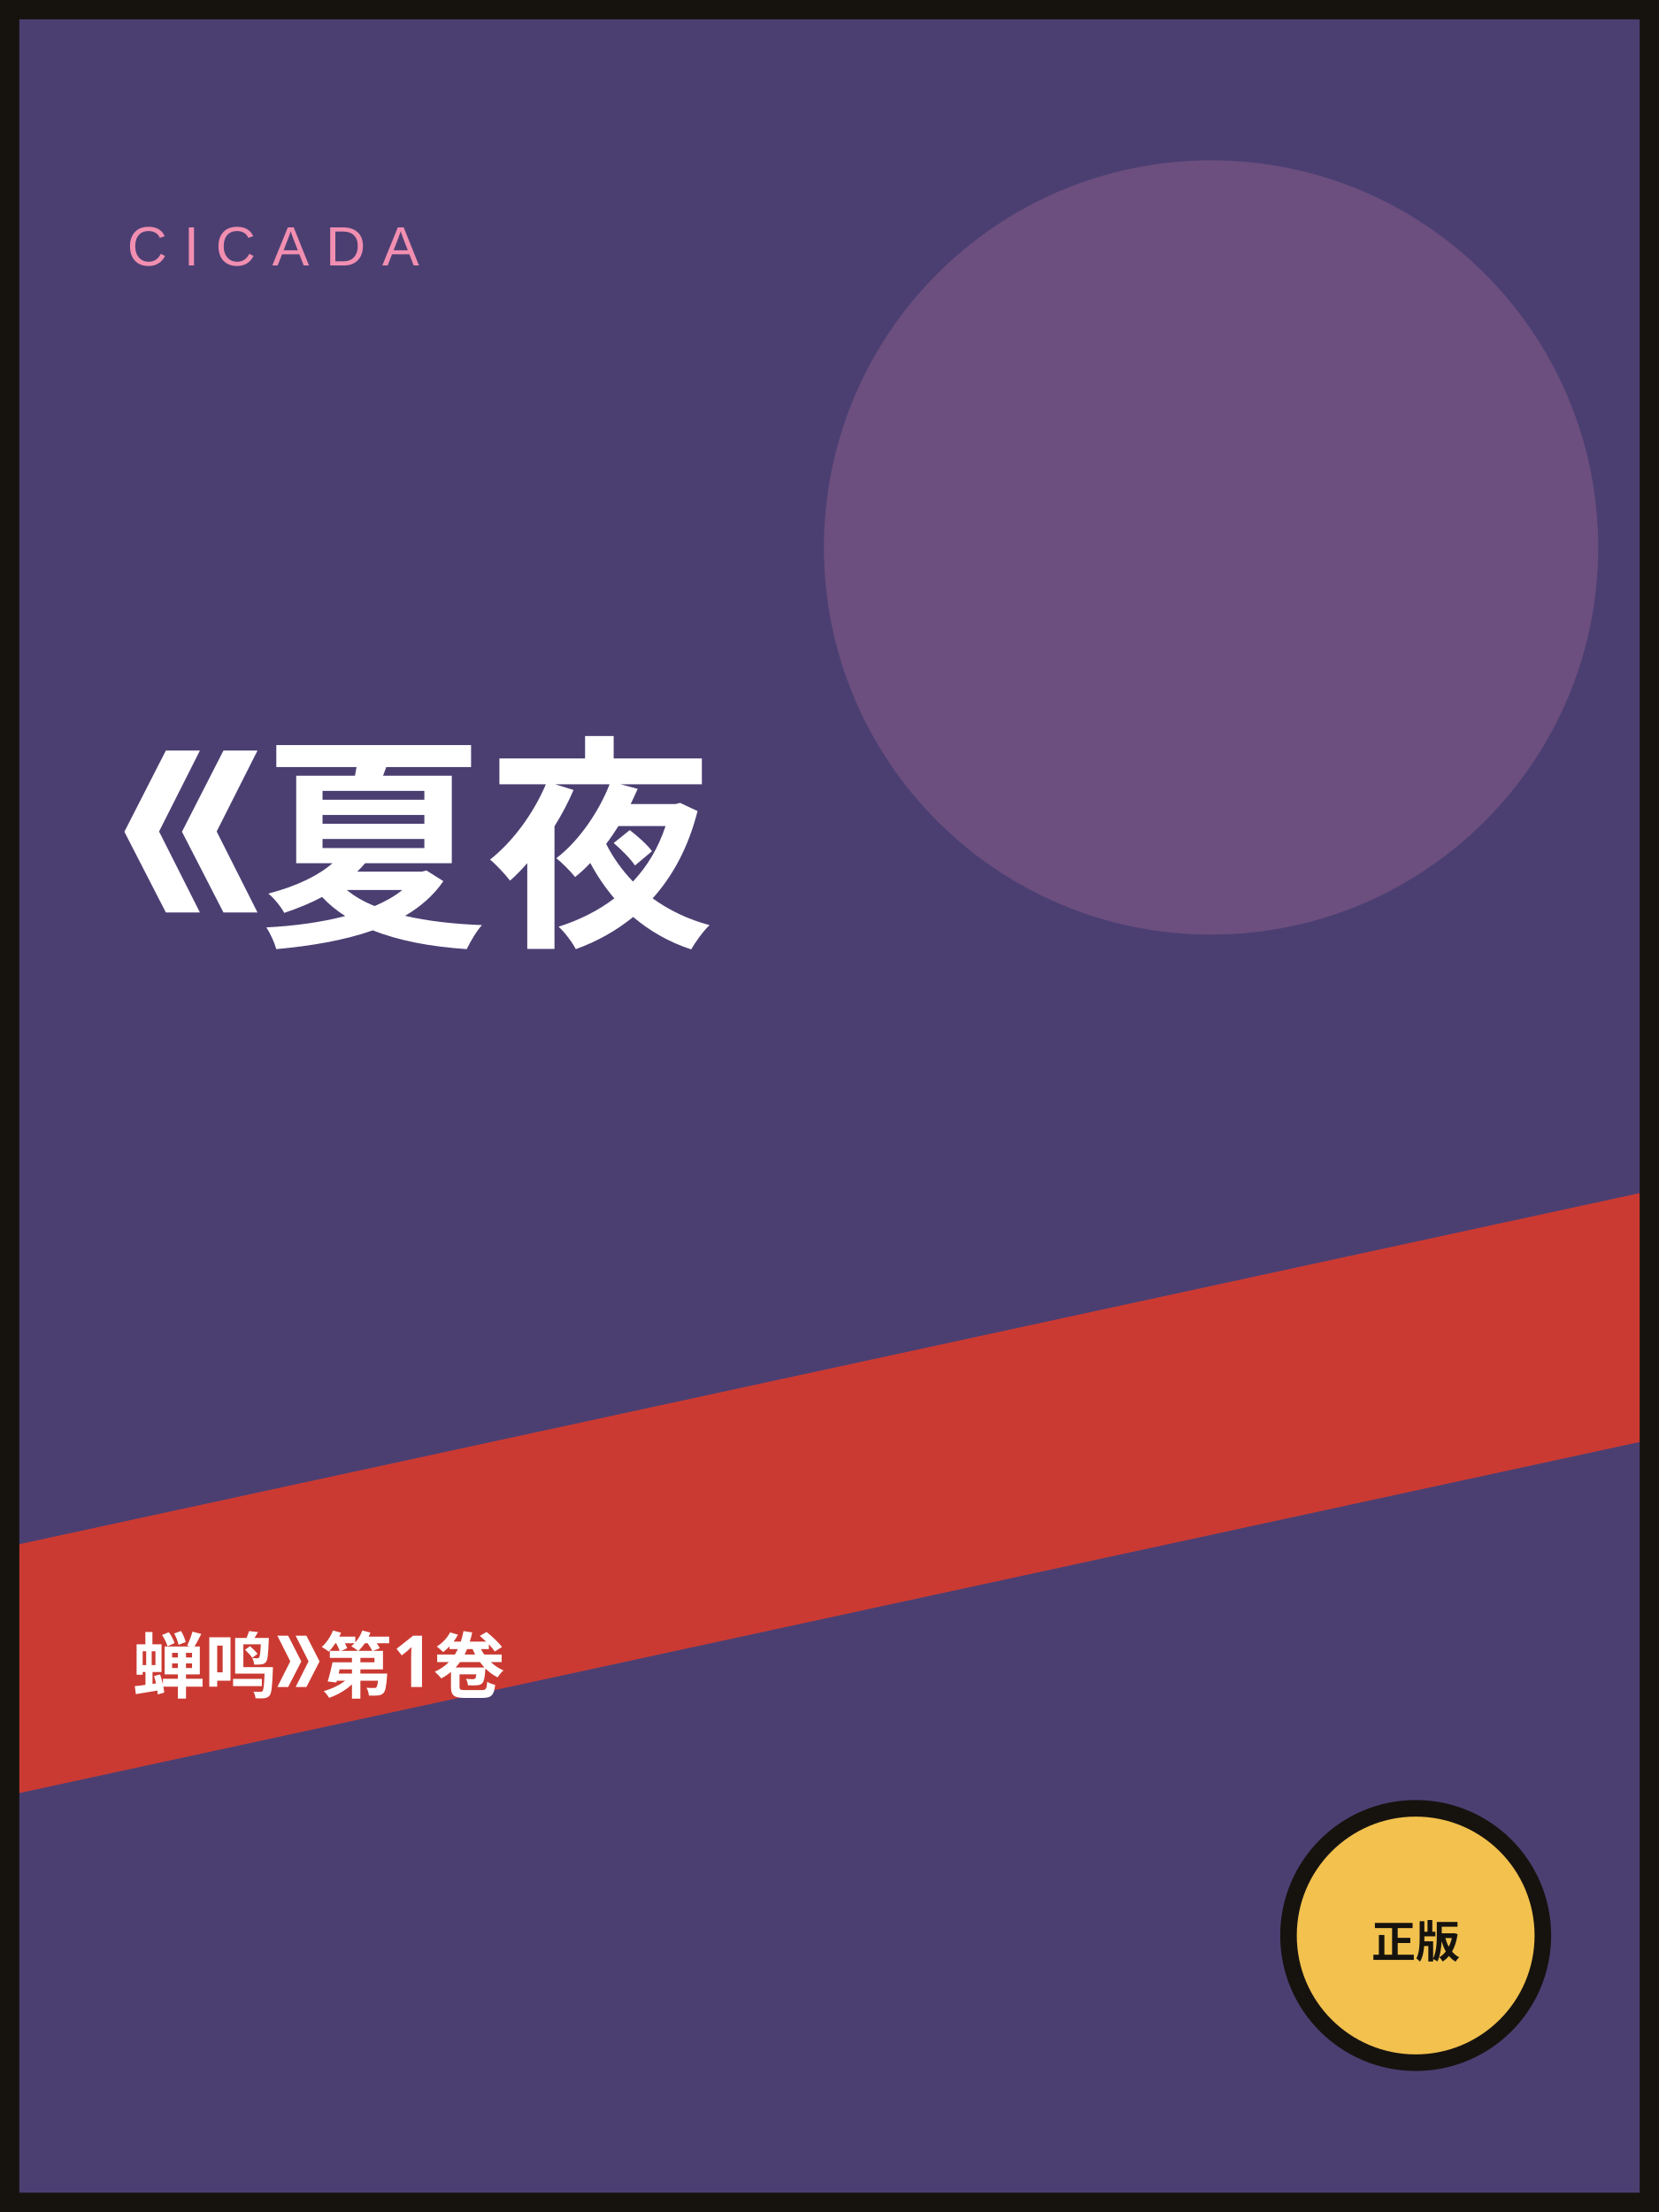
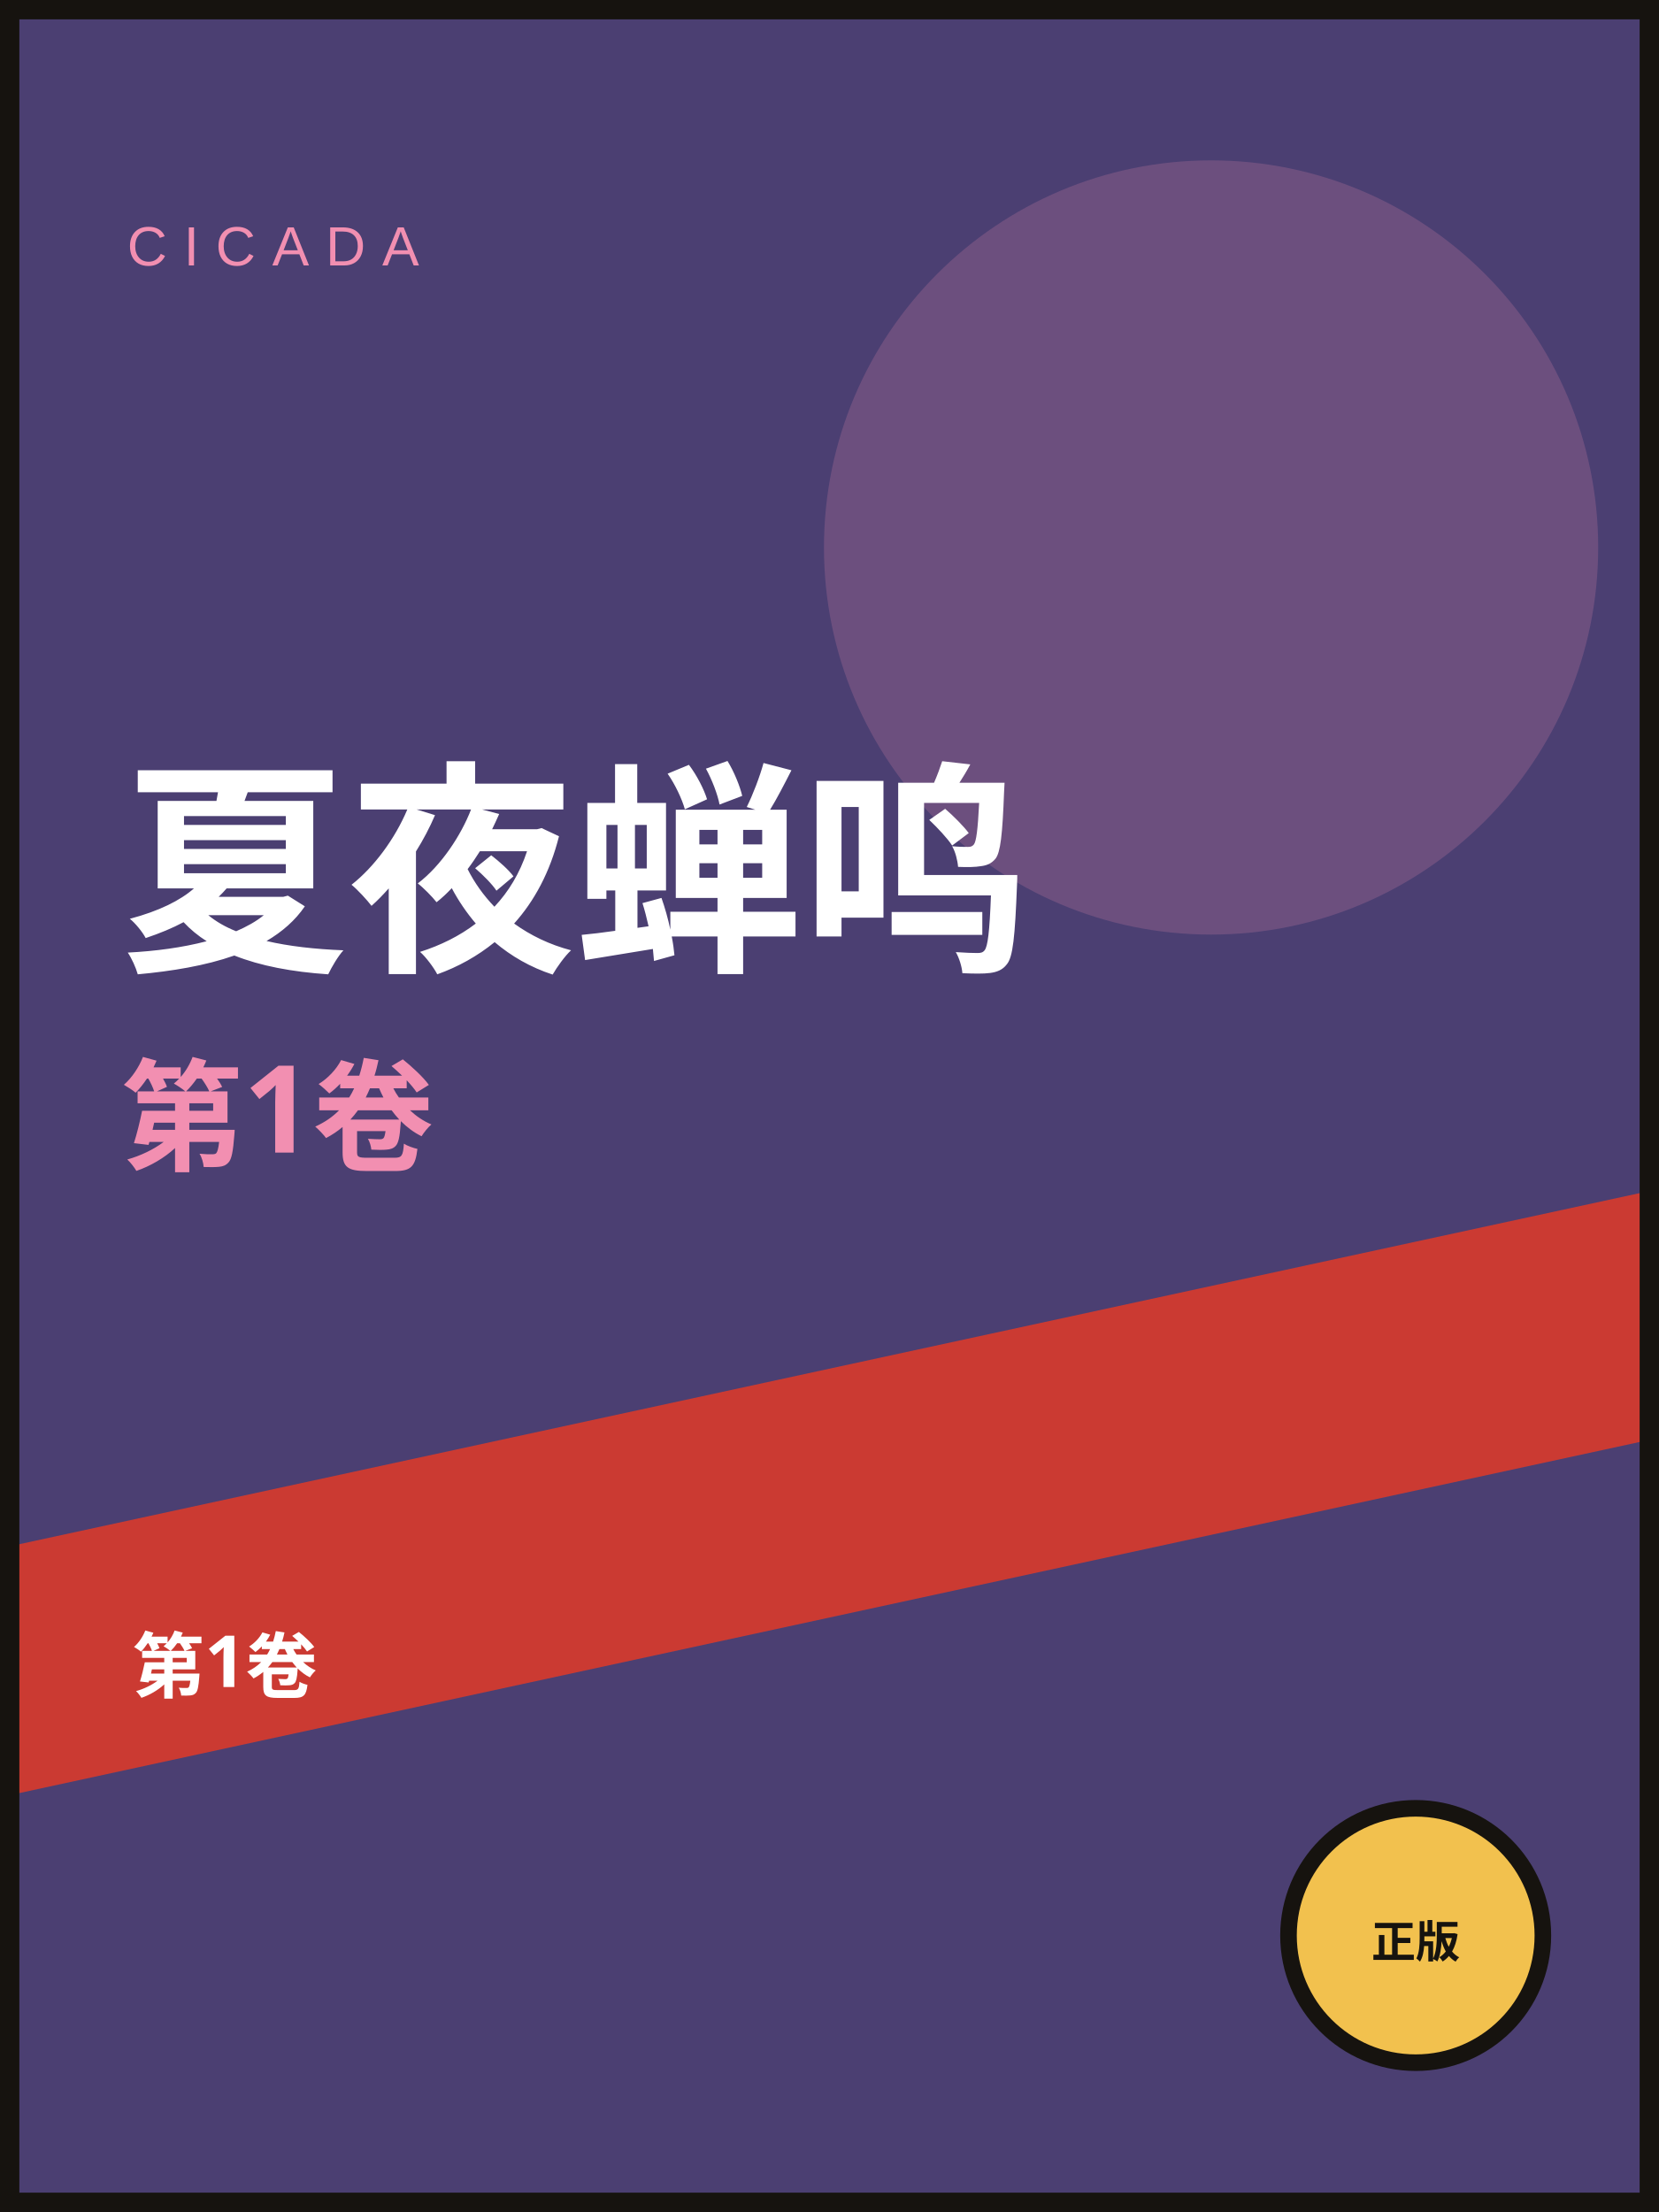
<svg xmlns="http://www.w3.org/2000/svg" width="600" height="800" viewBox="0 0 600 800">
  <rect width="600" height="800" fill="#4B3F72" />
  <circle cx="438" cy="198" r="140" fill="#F28FB1" opacity="0.20" />
  <path d="M0 560 L600 430 L600 520 L0 650 Z" fill="#D93A2B" opacity="0.9" />
  <text x="46" y="96" font-family="Arial" font-size="20" fill="#F28FB1" letter-spacing="6">CICADA</text>
-   <text x="44" y="330" font-family="Microsoft YaHei, sans-serif" font-size="82" font-weight="900" fill="#ffffff">《夏夜</text>
-   <text x="44" y="420" font-family="Microsoft YaHei, sans-serif" font-size="82" font-weight="900" fill="#ffffff" />
-   <text x="48" y="612" font-family="Microsoft YaHei, sans-serif" font-size="26" font-weight="700" fill="#ffffff">蝉鸣》第1卷</text>
+   <text x="44" y="345" font-family="Microsoft YaHei, sans-serif" font-size="82" font-weight="900" fill="#ffffff">夏夜蝉鸣</text>
+   <text x="44" y="420" font-family="Microsoft YaHei, sans-serif" font-size="44" font-weight="700" fill="#F28FB1">第1卷</text>
+   <text x="48" y="612" font-family="Microsoft YaHei, sans-serif" font-size="26" font-weight="700" fill="#ffffff">第1卷</text>
  <rect width="600" height="800" fill="none" stroke="#16130F" stroke-width="14" />
  <circle cx="512" cy="700" r="46" fill="#F2C14E" stroke="#16130F" stroke-width="6" />
  <text x="512" y="708" text-anchor="middle" font-family="Microsoft YaHei, sans-serif" font-size="16" font-weight="900" fill="#16130F">正版</text>
</svg>
